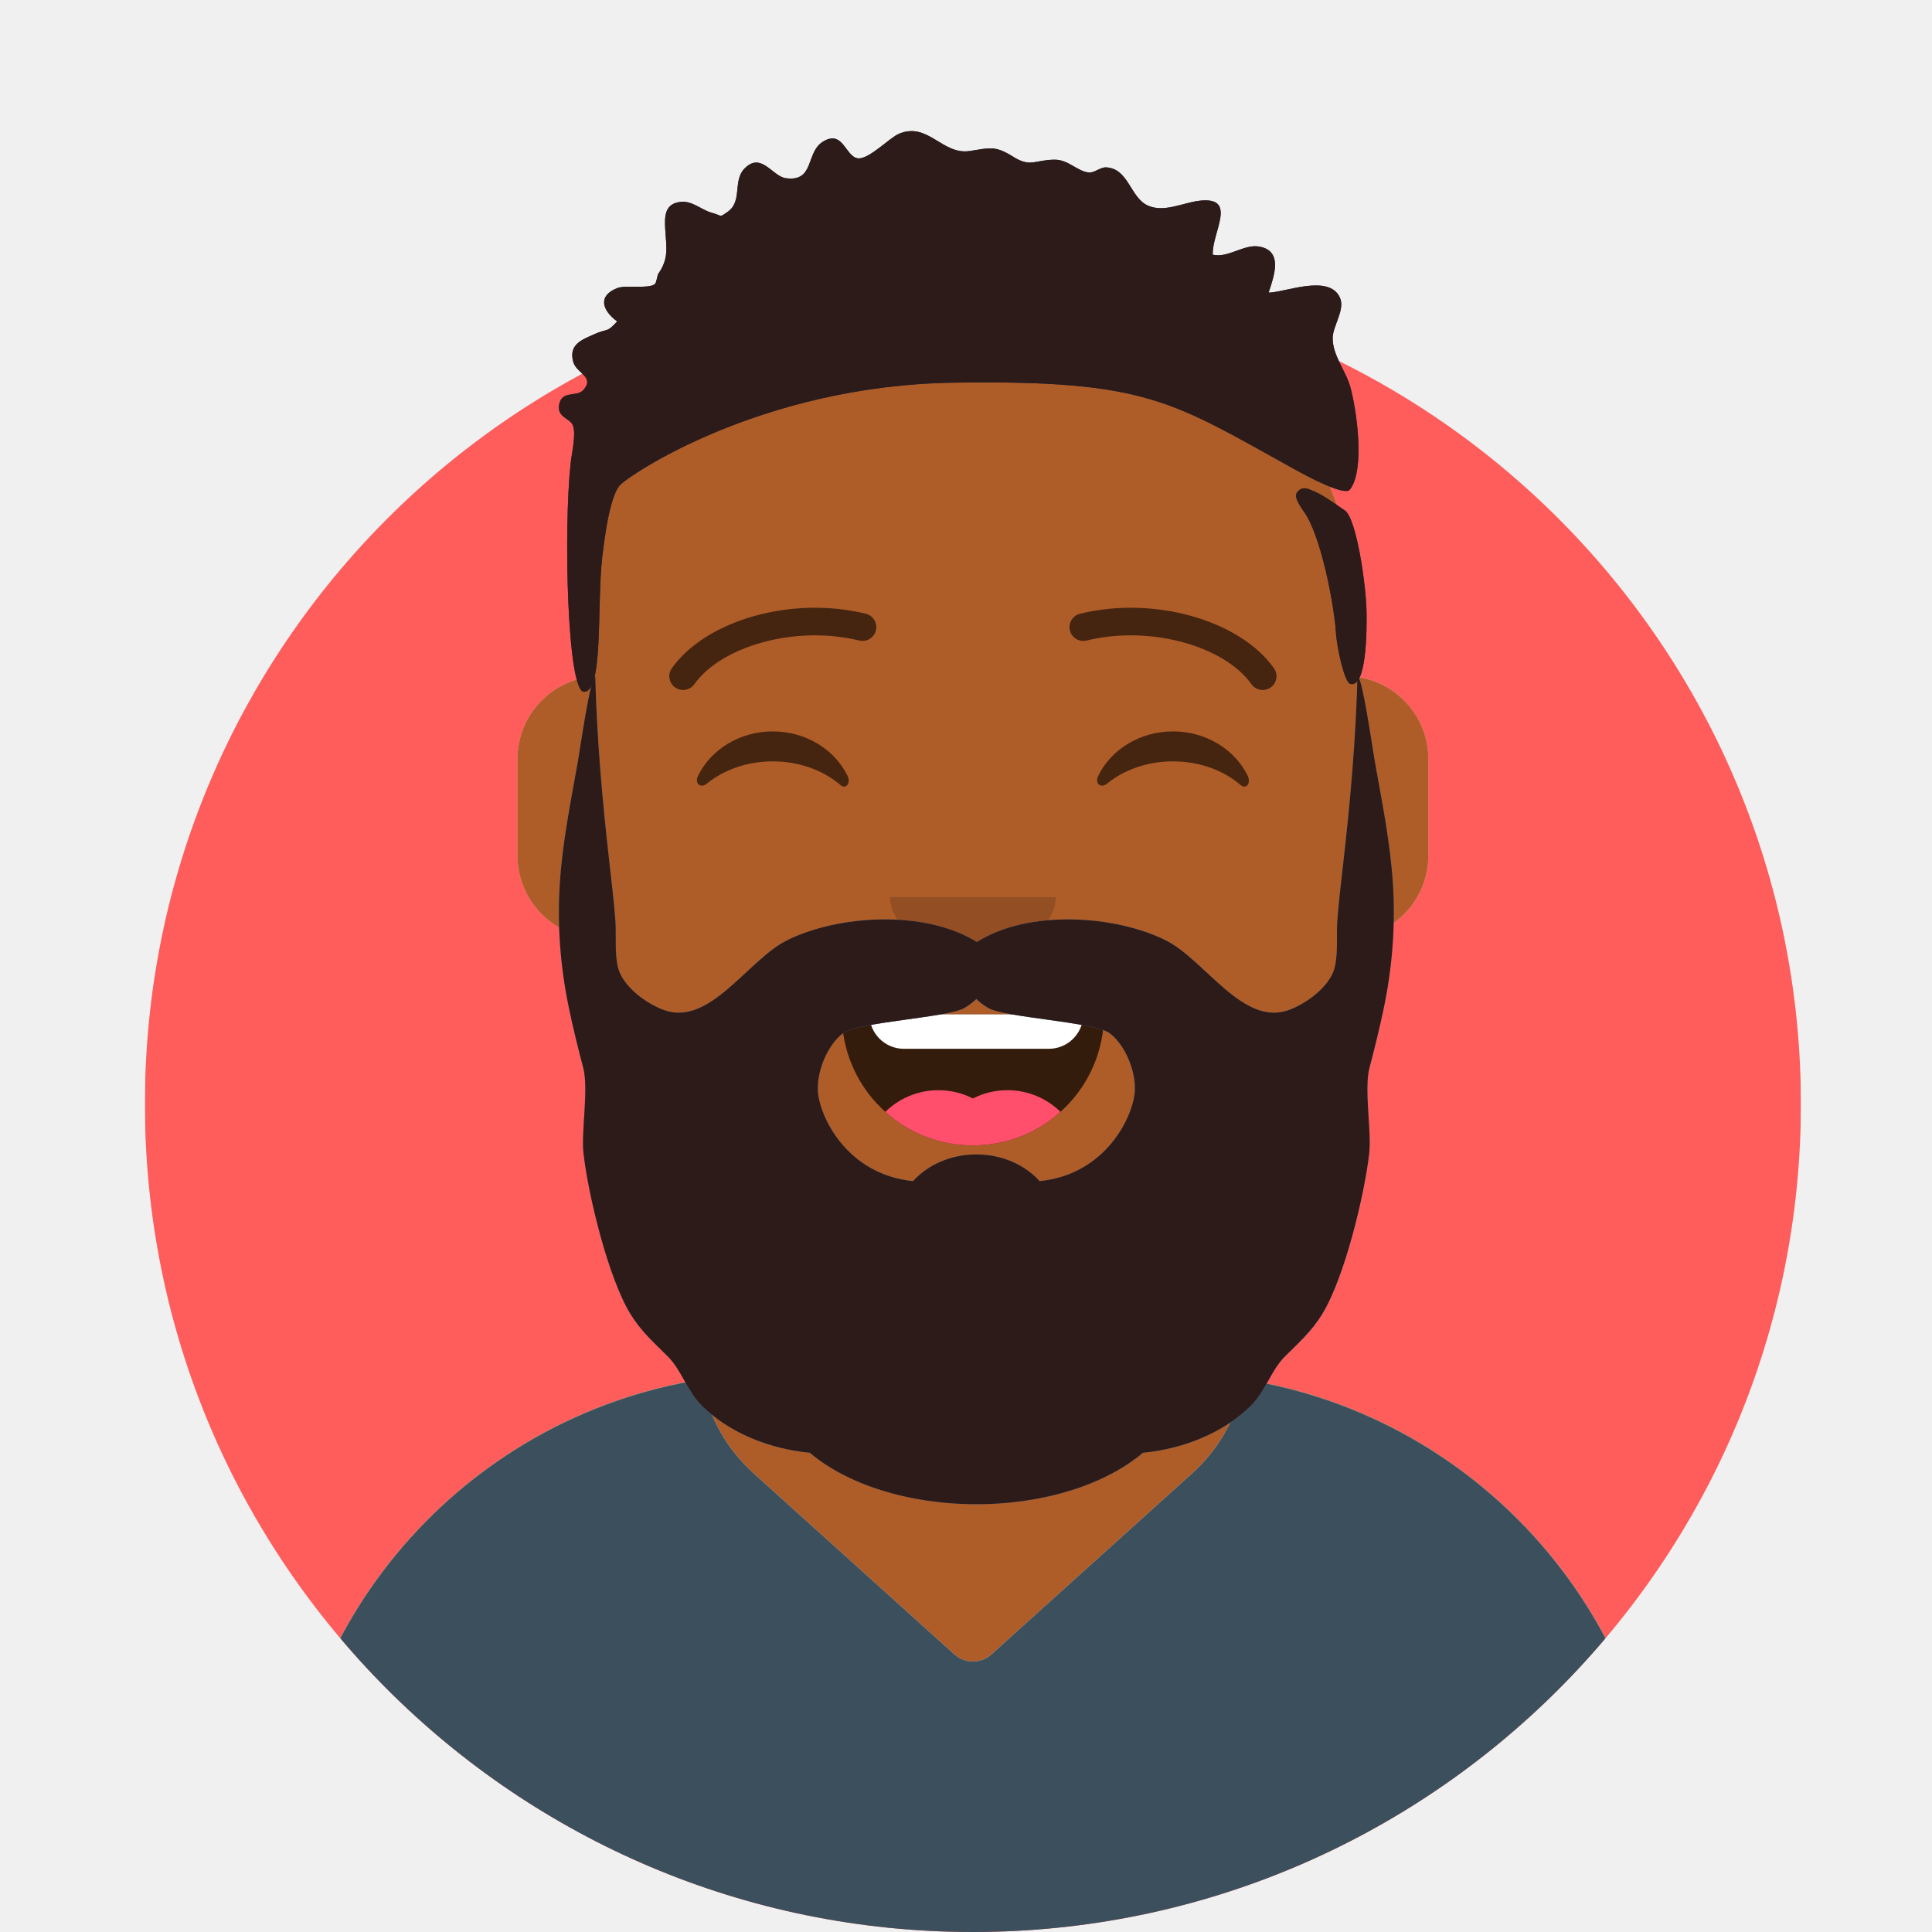
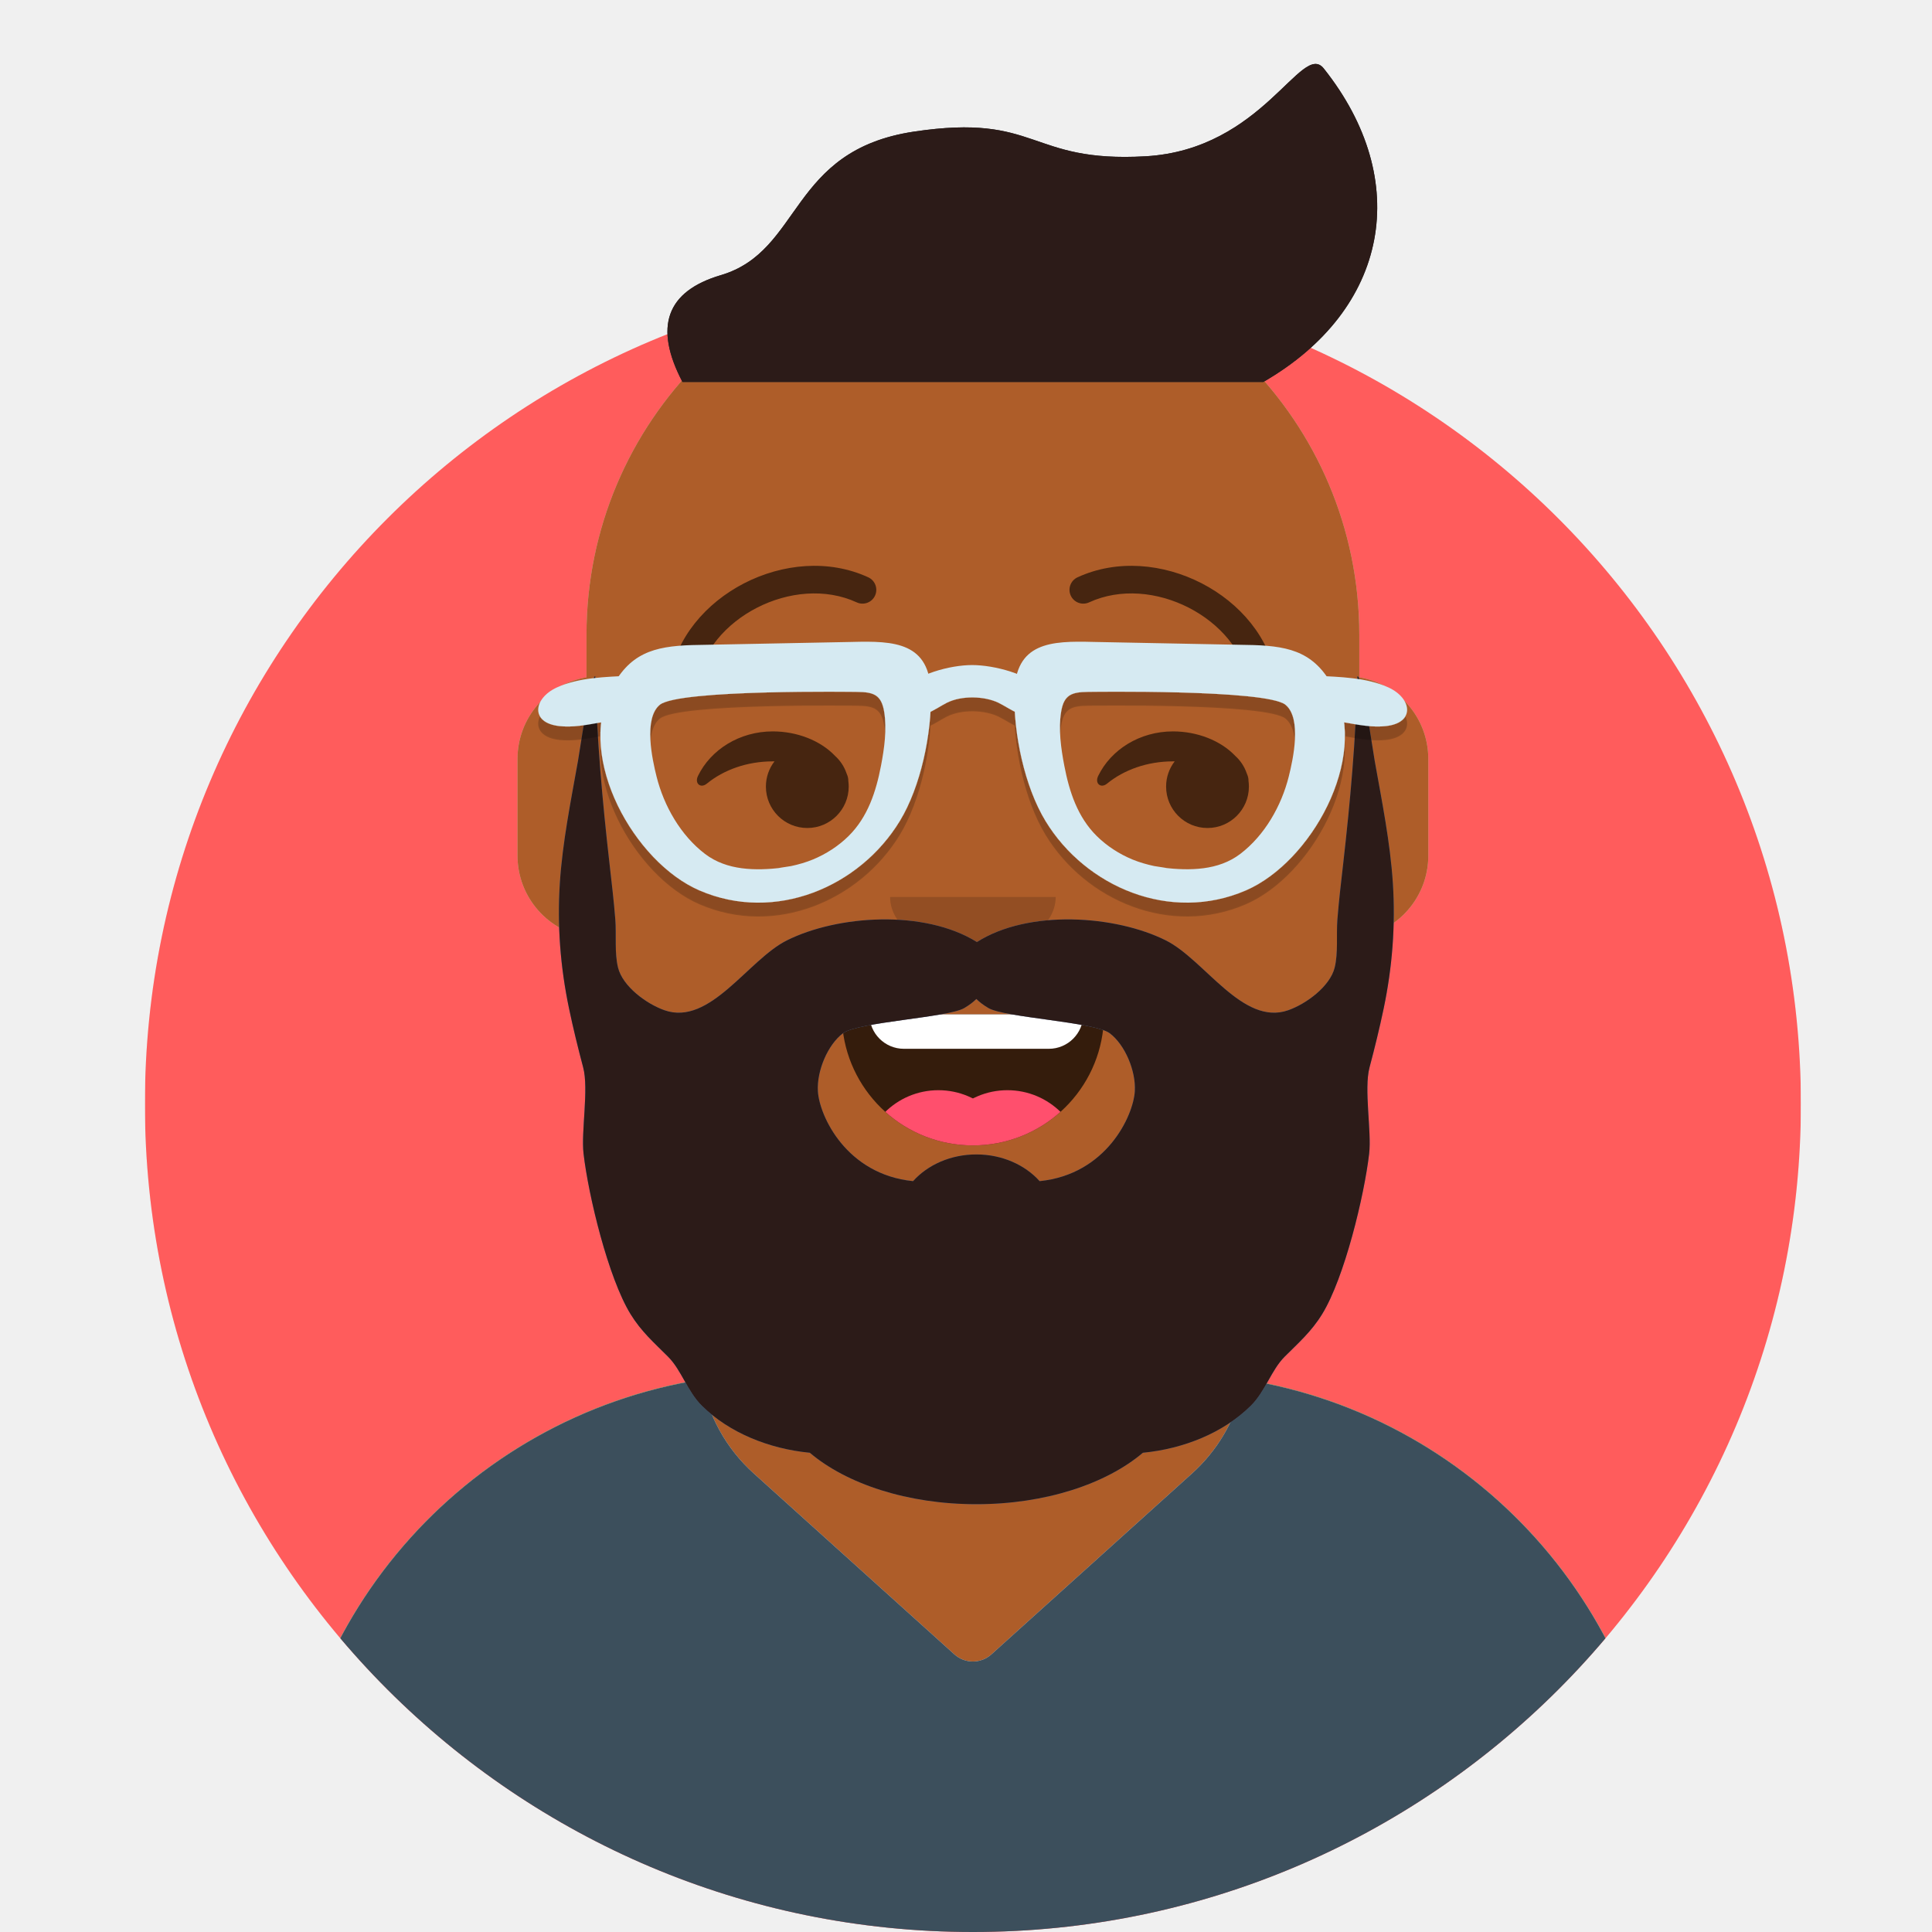
<svg xmlns="http://www.w3.org/2000/svg" xmlns:xlink="http://www.w3.org/1999/xlink" width="280px" height="280px" viewBox="-6 0 274 280" version="1.1">
-   <g id="x37" stroke="none" stroke-width="1" fill="none" fill-rule="evenodd">
+   <g id="x42" stroke="none" stroke-width="1" fill="none" fill-rule="evenodd">
    <defs>
-       <circle id="x17" cx="120" cy="120" r="120" />
-       <path id="x18" d="M12,160 C12,226.274 65.726,280 132,280 C198.274,280 252,226.274 252,160 L264,160 L264,-1.42108547e-14 L-3.19744231e-14,-1.42108547e-14 L-3.19744231e-14,160 L12,160 Z" />
+       <circle id="x21" cx="120" cy="120" r="120" />
+       <path id="x19" d="M12,160 C12,226.274 65.726,280 132,280 C198.274,280 252,226.274 252,160 L264,160 L264,-1.42108547e-14 L-3.19744231e-14,-1.42108547e-14 L-3.19744231e-14,160 L12,160 Z" />
      <path id="x23" d="M124,144.611 L124,163 L128,163 L128,163 C167.765,163 200,195.235 200,235 L200,244 L0,244 L0,235 C-4.86974701e-15,195.235 32.235,163 72,163 L72,163 L76,163 L76,144.611 C58.763,136.422 46.372,119.687 44.305,99.881 C38.48,99.058 34,94.052 34,88 L34,74 C34,68.054 38.325,63.118 44,62.166 L44,56 L44,56 C44,25.072 69.072,5.68137151e-15 100,0 L100,0 L100,0 C130.928,-5.68137151e-15 156,25.072 156,56 L156,62.166 C161.675,63.118 166,68.054 166,74 L166,88 C166,94.052 161.52,99.058 155.695,99.881 C153.628,119.687 141.237,136.422 124,144.611 Z" />
    </defs>
-     <g id="x35" transform="translate(-825,-1100)">
+     <g id="x40" transform="translate(-825,-1100)">
      <g transform="translate(825,1100)">
-         <g id="x31" stroke-width="1" fill-rule="evenodd" transform="translate(12,40)">
-           <mask id="x14" fill="#FFFFFF">
-             <use xlink:href="#x17" />
+         <g id="x36" stroke-width="1" fill-rule="evenodd" transform="translate(12,40)">
+           <mask id="x22" fill="#FFFFFF">
+             <use xlink:href="#x21" />
          </mask>
-           <use id="x30" fill="#E6E6E6" xlink:href="#x17" />
-           <g id="x33" mask="url('#x14')" fill="#FF5C5C">
-             <rect id="x34" x="0" y="0" width="240" height="240" />
+           <use id="x35" fill="#E6E6E6" xlink:href="#x21" />
+           <g id="x38" mask="url('#x22')" fill="#FF5C5C">
+             <rect id="x39" x="0" y="0" width="240" height="240" />
          </g>
        </g>
-         <mask id="x16" fill="#FFFFFF">
-           <use xlink:href="#x18" />
+         <mask id="x24" fill="#FFFFFF">
+           <use xlink:href="#x19" />
        </mask>
-         <g id="x36" stroke-width="1" fill-rule="evenodd" mask="url('#x16')">
-           <g id="x32" transform="translate(32,36)">
-             <mask id="x13" fill="#FFFFFF">
+         <g id="x41" stroke-width="1" fill-rule="evenodd" mask="url('#x24')">
+           <g id="x37" transform="translate(32,36)">
+             <mask id="x18" fill="#FFFFFF">
              <use xlink:href="#x23" />
            </mask>
            <use fill="#D0C6AC" xlink:href="#x23" />
-             <g id="py-avataaars-skin-dark_brown" mask="url('#x13')" fill="#AE5D29">
-               <g transform="translate(0,0)" id="x10">
+             <g id="py-avataaars-skin-dark_brown" mask="url('#x18')" fill="#AE5D29">
+               <g transform="translate(0,0)" id="x16">
                <rect x="0" y="0" width="264" height="280" />
              </g>
            </g>
-             <path id="x29" d="M156,79 L156,102 C156,132.928 130.928,158 100,158 C69.072,158 44,132.928 44,102 L44,79 L44,94 C44,124.928 69.072,150 100,150 C130.928,150 156,124.928 156,94 L156,79 Z" fill-opacity="0.1" fill="#000000" mask="url('#x13')" />
+             <path id="x34" d="M156,79 L156,102 C156,132.928 130.928,158 100,158 C69.072,158 44,132.928 44,102 L44,79 L44,94 C44,124.928 69.072,150 100,150 C130.928,150 156,124.928 156,94 L156,79 Z" fill-opacity="0.1" fill="#000000" mask="url('#x18')" />
          </g>
-           <g id="x53" transform="translate(0,170)">
+           <g id="x60" transform="translate(0,170)">
            <defs>
-               <path id="x19" d="M171.32,29.936 C205.706,35.367 232,65.139 232,101.052 L232,110 L32,110 L32,101.052 C32,65.138 58.294,35.366 92.682,29.936 C93.584,35.005 96.116,39.824 100.236,43.539 L100.236,43.539 L129.321,69.768 C130.843,71.14 133.157,71.14 134.679,69.768 L134.679,69.768 L163.764,43.539 C164.189,43.155 164.601,42.756 164.998,42.343 C168.414,38.787 170.517,34.452 171.32,29.936 Z" />
+               <path id="x20" d="M171.32,29.936 C205.706,35.367 232,65.139 232,101.052 L232,110 L32,110 L32,101.052 C32,65.138 58.294,35.366 92.682,29.936 C93.584,35.005 96.116,39.824 100.236,43.539 L100.236,43.539 L129.321,69.768 C130.843,71.14 133.157,71.14 134.679,69.768 L134.679,69.768 L163.764,43.539 C164.189,43.155 164.601,42.756 164.998,42.343 C168.414,38.787 170.517,34.452 171.32,29.936 Z" />
            </defs>
-             <mask id="x25" fill="#FFFFFF">
-               <use xlink:href="#x19" />
+             <mask id="x30" fill="#FFFFFF">
+               <use xlink:href="#x20" />
            </mask>
-             <use id="x52" fill="#E6E6E6" fill-rule="evenodd" xlink:href="#x19" />
-             <g id="x54" mask="url('#x25')" fill-rule="evenodd" fill="#3C4F5C">
-               <rect id="x55" x="0" y="0" width="264" height="110" />
+             <use id="x59" fill="#E6E6E6" fill-rule="evenodd" xlink:href="#x20" />
+             <g id="x61" mask="url('#x30')" fill-rule="evenodd" fill="#3C4F5C">
+               <rect id="x62" x="0" y="0" width="264" height="110" />
            </g>
          </g>
-           <g id="x51" transform="translate(76,82)" fill="#000000">
-             <g id="x43" transform="translate(2,52)">
+           <g id="x58" transform="translate(76,82)" fill="#000000">
+             <g id="x50" transform="translate(2,52)">
              <defs>
-                 <path id="x20" d="M35.118,15.128 C36.176,24.62 44.226,32 54,32 C63.804,32 71.874,24.574 72.892,15.04 C72.974,14.273 72.117,13 71.043,13 C56.149,13 44.738,13 37.087,13 C36.007,13 35.012,14.178 35.118,15.128 Z" />
-                 <rect id="x11" x="39" y="2" width="31" height="16" rx="5" />
+                 <path id="x17" d="M35.118,15.128 C36.176,24.62 44.226,32 54,32 C63.804,32 71.874,24.574 72.892,15.04 C72.974,14.273 72.117,13 71.043,13 C56.149,13 44.738,13 37.087,13 C36.007,13 35.012,14.178 35.118,15.128 Z" />
+                 <rect id="x28" x="39" y="2" width="31" height="16" rx="5" />
              </defs>
-               <mask id="x28" fill="#FFFFFF">
-                 <use xlink:href="#x20" />
+               <mask id="x31" fill="#FFFFFF">
+                 <use xlink:href="#x17" />
              </mask>
-               <use id="x42" fill-opacity="0.7" fill="#000000" fill-rule="evenodd" xlink:href="#x20" />
-               <use id="x41" stroke-width="1" fill-rule="evenodd" mask="url('#x28')" fill="#FFFFFF" xlink:href="#x11" />
-               <g id="x40" stroke-width="1" fill-rule="evenodd" mask="url('#x28')" fill="#FF4F6D">
+               <use id="x49" fill-opacity="0.7" fill="#000000" fill-rule="evenodd" xlink:href="#x17" />
+               <use id="x48" stroke-width="1" fill-rule="evenodd" mask="url('#x31')" fill="#FFFFFF" xlink:href="#x28" />
+               <g id="x47" stroke-width="1" fill-rule="evenodd" mask="url('#x31')" fill="#FF4F6D">
                <g transform="translate(38,24)">
                  <circle cx="11" cy="11" r="11" />
                  <circle cx="21" cy="11" r="11" />
                </g>
              </g>
            </g>
-             <g id="x39" transform="translate(28,40)" fill-opacity="0.16">
-               <path id="x38" d="M16,8 C16,12.418 21.373,16 28,16 L28,16 C34.627,16 40,12.418 40,8" />
+             <g id="x46" transform="translate(28,40)" fill-opacity="0.16">
+               <path id="x45" d="M16,8 C16,12.418 21.373,16 28,16 L28,16 C34.627,16 40,12.418 40,8" />
            </g>
-             <g id="x46" transform="translate(0,8)" fill-opacity="0.6">
-               <path id="x45" d="M16.16,22.447 C18.007,18.649 22.164,16 26.998,16 C31.814,16 35.959,18.63 37.815,22.407 C38.367,23.529 37.582,24.447 36.791,23.767 C34.34,21.66 30.859,20.344 26.998,20.344 C23.257,20.344 19.874,21.579 17.438,23.572 C16.547,24.3 15.62,23.558 16.16,22.447 Z" />
-               <path id="x44" d="M74.16,22.447 C76.007,18.649 80.164,16 84.998,16 C89.814,16 93.959,18.63 95.815,22.407 C96.367,23.529 95.582,24.447 94.791,23.767 C92.34,21.66 88.859,20.344 84.998,20.344 C81.257,20.344 77.874,21.579 75.438,23.572 C74.547,24.3 73.62,23.558 74.16,22.447 Z" />
+             <g id="x53" transform="translate(0,8)" fill-opacity="0.6">
+               <path id="x52" d="M27.241,20.346 C26.463,21.357 26,22.625 26,24 C26,27.314 28.686,30 32,30 C35.314,30 38,27.314 38,24 C38,23.71 37.979,23.424 37.94,23.145 C37.947,22.923 37.91,22.671 37.815,22.407 C37.77,22.281 37.722,22.157 37.671,22.035 C37.337,21.072 36.765,20.22 36.025,19.551 C33.899,17.317 30.506,16 26.998,16 C22.164,16 18.007,18.649 16.16,22.447 C15.62,23.558 16.547,24.3 17.438,23.572 C19.874,21.579 23.257,20.344 26.998,20.344 C27.079,20.344 27.16,20.344 27.241,20.346 Z" />
+               <path id="x51" d="M85.241,20.346 C84.463,21.357 84,22.625 84,24 C84,27.314 86.686,30 90,30 C93.314,30 96,27.314 96,24 C96,23.71 95.979,23.424 95.94,23.145 C95.947,22.923 95.91,22.671 95.815,22.407 C95.77,22.281 95.722,22.157 95.671,22.035 C95.337,21.072 94.765,20.22 94.025,19.551 C91.899,17.317 88.506,16 84.998,16 C80.164,16 76.007,18.649 74.16,22.447 C73.62,23.558 74.547,24.3 75.438,23.572 C77.874,21.579 81.257,20.344 84.998,20.344 C85.079,20.344 85.16,20.344 85.241,20.346 Z" />
            </g>
-             <g id="x50" fill-opacity="0.6">
-               <g id="x49" transform="translate(12,6)">
-                 <path id="x48" d="M3.63,11.159 C7.545,5.65 18.278,2.561 27.523,4.831 C28.596,5.095 29.679,4.439 29.942,3.366 C30.206,2.293 29.55,1.21 28.477,0.947 C17.74,-1.69 5.312,1.887 0.37,8.841 C-0.27,9.742 -0.059,10.99 0.841,11.63 C1.742,12.27 2.99,12.059 3.63,11.159 Z" fill-rule="nonzero" />
-                 <path id="x47" d="M61.63,11.159 C65.545,5.65 76.278,2.561 85.523,4.831 C86.596,5.095 87.679,4.439 87.942,3.366 C88.206,2.293 87.55,1.21 86.477,0.947 C75.74,-1.69 63.312,1.887 58.37,8.841 C57.73,9.742 57.941,10.99 58.841,11.63 C59.742,12.27 60.99,12.059 61.63,11.159 Z" fill-rule="nonzero" transform="translate(73.00015, 6.039198) scale(-1, 1) translate(-73.00015, -6.039198)" />
+             <g id="x57" fill-opacity="0.6">
+               <g id="x56" transform="translate(12,0)">
+                 <path id="x55" d="M3.976,17.128 C5.471,7.605 18.059,1.109 27.164,5.301 C28.167,5.763 29.355,5.324 29.817,4.321 C30.279,3.318 29.84,2.13 28.836,1.668 C17.349,-3.622 1.936,4.332 0.024,16.507 C-0.147,17.599 0.599,18.622 1.69,18.794 C2.781,18.965 3.804,18.219 3.976,17.128 Z" fill-rule="nonzero" />
+                 <path id="x54" d="M61.976,17.128 C63.471,7.605 76.059,1.109 85.164,5.301 C86.167,5.763 87.355,5.324 87.817,4.321 C88.279,3.318 87.84,2.13 86.836,1.668 C75.349,-3.622 59.936,4.332 58.024,16.507 C57.853,17.599 58.599,18.622 59.69,18.794 C60.781,18.965 61.804,18.219 61.976,17.128 Z" fill-rule="nonzero" transform="translate(73.0001, 9.410436) scale(-1, 1) translate(-73.0001, -9.410436)" />
              </g>
            </g>
          </g>
          <g id="x0" stroke-width="1" fill-rule="evenodd">
            <defs>
-               <rect id="x15" x="0" y="0" width="264" height="280" />
-               <path id="x21" d="M65.18,77.737 C67.363,76.105 80.407,75.479 82.758,74.089 C83.492,73.655 84.061,73.216 84.5,72.78 C84.939,73.216 85.509,73.655 86.242,74.089 C88.593,75.479 101.637,76.105 103.82,77.737 C106.03,79.391 107.644,83.185 107.467,86.151 C107.255,89.71 103.361,98.203 93.672,99.181 C91.558,96.828 88.237,95.31 84.5,95.31 C80.763,95.31 77.442,96.828 75.328,99.181 C65.639,98.203 61.745,89.71 61.533,86.151 C61.357,83.185 62.97,79.391 65.18,77.737 M103.142,94.906 C103.143,94.906 103.145,94.905 103.146,94.905 C103.144,94.905 103.143,94.906 103.142,94.906 M65.845,94.901 C65.849,94.903 65.857,94.906 65.862,94.908 C65.857,94.906 65.851,94.903 65.845,94.901 M144.863,55.985 C144.474,50.03 143.278,44.152 142.234,38.286 C141.953,36.707 140.424,26 139.735,26 C139.502,35.109 138.702,44.08 137.67,53.139 C137.361,55.848 137.038,58.556 136.825,61.274 C136.654,63.47 136.96,66.122 136.428,68.246 C135.749,70.952 132.348,73.478 129.703,74.411 C123.103,76.737 117.598,67.108 111.961,64.291 C104.643,60.635 92.064,59.764 84.582,64.53 C76.936,59.764 64.357,60.635 57.039,64.291 C51.402,67.108 45.897,76.737 39.297,74.411 C36.652,73.478 33.25,70.952 32.572,68.246 C32.04,66.122 32.346,63.47 32.175,61.274 C31.962,58.556 31.639,55.848 31.33,53.139 C30.298,44.08 29.497,35.109 29.265,26 C28.576,26 27.047,36.707 26.766,38.286 C25.722,44.152 24.526,50.03 24.138,55.985 C23.739,62.105 24.215,68.167 25.47,74.163 C26.069,77.028 26.769,79.876 27.519,82.704 C28.353,85.847 27.199,91.966 27.572,95.192 C28.279,101.296 31.154,113.2 34.383,118.451 C35.944,120.989 37.773,122.574 39.816,124.619 C41.783,126.588 42.604,129.64 44.726,131.737 C48.682,135.645 54.446,137.971 60.366,138.543 C65.677,143.05 74.506,146 84.5,146 C94.495,146 103.323,143.05 108.635,138.543 C114.554,137.971 120.318,135.645 124.274,131.737 C126.396,129.64 127.217,126.588 129.184,124.619 C131.226,122.574 133.056,120.989 134.617,118.451 C137.846,113.2 140.721,101.296 141.428,95.192 C141.801,91.966 140.647,85.847 141.481,82.704 C142.232,79.876 142.931,77.028 143.531,74.163 C144.785,68.167 145.261,62.105 144.863,55.985 Z" />
-               <path id="x22" d="M185.832,73.929 C187.589,74.917 188.98,84.828 189.048,88.618 C189.09,90.956 189.127,99.874 186.654,99.103 C185.901,98.868 184.752,94.147 184.588,91.384 C184.425,88.621 182.855,79.22 180.447,74.895 C179.896,73.906 178.321,72.171 179.002,71.335 C179.846,70.298 180.666,70.9 181.697,71.315 C182.812,71.764 185.634,73.818 185.832,73.929 Z M186.637,70.957 C185.891,71.919 180.796,69.218 178.671,68.044 C160.826,58.184 157.362,55.049 129.246,55.458 C101.13,55.867 81.867,69.04 80.784,70.387 C80.03,71.325 79.068,73.828 78.276,80.801 C77.485,87.773 78.495,100.278 75.63,100.263 C73.192,100.25 72.661,76.477 73.714,67.046 C73.875,65.598 74.498,63.008 74.047,61.706 C73.653,60.568 71.725,60.571 72.033,58.675 C72.383,56.517 74.558,57.589 75.506,56.557 C77.301,54.603 74.532,54.14 74.073,52.431 C73.391,49.889 75.363,49.234 77.14,48.431 C79.106,47.544 78.85,48.323 80.446,46.585 C78.315,45.022 77.544,42.894 80.462,41.752 C81.702,41.267 84.927,41.909 85.898,41.18 C86.151,40.99 86.251,39.901 86.407,39.678 C87.958,37.459 87.576,35.853 87.418,33.362 C87.289,31.324 87.306,29.453 89.747,29.25 C91.375,29.114 92.699,30.444 94.158,30.836 C95.777,31.271 95.169,31.588 96.437,30.715 C98.663,29.182 97.148,26.194 98.913,24.412 C101.336,21.966 102.924,25.551 104.869,25.822 C109.091,26.41 107.736,22.122 110.236,20.55 C113.224,18.674 113.513,22.801 115.379,22.948 C116.996,23.075 119.908,19.955 121.317,19.373 C125.5,17.647 127.572,22.504 131.554,21.884 C134.443,21.435 135.223,21.068 137.831,22.712 C140.362,24.307 140.963,23.166 143.829,23.144 C145.854,23.128 147.094,24.82 148.788,24.997 C149.632,25.085 150.441,24.205 151.348,24.26 C154.585,24.457 154.79,28.643 157.362,29.796 C159.712,30.849 162.474,29.369 164.807,29.095 C170.497,28.428 166.6,33.743 166.761,36.915 C168.994,37.436 171.262,35.351 173.485,35.735 C176.987,36.339 175.665,39.968 174.853,42.414 C177.28,42.371 183.613,39.678 185.185,43.122 C185.995,44.898 184.107,47.269 184.138,49.074 C184.181,51.616 186.049,53.719 186.709,56.124 C187.601,59.371 188.872,68.074 186.637,70.957 Z" />
+               <rect id="x27" x="0" y="0" width="264" height="280" />
+               <path id="x25" d="M90.91,55.361 L175.086,55.361 C193.333,44.834 196.759,26.151 183.85,9.926 C180.636,5.887 175.086,21.676 158.029,22.65 C140.971,23.625 142.609,16.35 124.458,19.074 C106.306,21.798 108.312,36.378 96.467,39.877 C88.571,42.209 86.719,47.371 90.91,55.361 Z" />
+               <filter id="x43" x="-0.8%" y="-2.0%" width="101.5%" height="108.0%" filterUnits="objectBoundingBox">
+                 <feOffset dx="0" dy="2" in="SourceAlpha" result="shadowOffsetOuter1" />
+                 <feColorMatrix values="0 0 0 0 0 0 0 0 0 0 0 0 0 0 0 0 0 0 0.16 0" type="matrix" in="shadowOffsetOuter1" result="shadowMatrixOuter1" />
+                 <feMerge>
+                   <feMergeNode in="shadowMatrixOuter1" />
+                   <feMergeNode in="SourceGraphic" />
+                 </feMerge>
+               </filter>
            </defs>
-             <mask id="x26" fill="#FFFFFF">
-               <use xlink:href="#x15" />
+             <mask id="x32" fill="#FFFFFF">
+               <use xlink:href="#x27" />
            </mask>
            <g id="x1" />
-             <g id="x4" mask="url('#x26')">
+             <g id="x3" mask="url('#x32')">
              <g transform="translate(-1,0)">
-                 <g id="x9" transform="translate(49,72)">
+                 <g id="x8" transform="translate(49,72)">
                  <defs>
-                     <path id="x12" d="M65.18,77.737 C67.363,76.105 80.407,75.479 82.758,74.089 C83.492,73.655 84.061,73.216 84.5,72.78 C84.939,73.216 85.509,73.655 86.242,74.089 C88.593,75.479 101.637,76.105 103.82,77.737 C106.03,79.391 107.644,83.185 107.467,86.151 C107.255,89.71 103.361,98.203 93.672,99.181 C91.558,96.828 88.237,95.31 84.5,95.31 C80.763,95.31 77.442,96.828 75.328,99.181 C65.639,98.203 61.745,89.71 61.533,86.151 C61.357,83.185 62.97,79.391 65.18,77.737 M103.142,94.906 C103.143,94.906 103.145,94.905 103.146,94.905 C103.144,94.905 103.143,94.906 103.142,94.906 M65.845,94.901 C65.849,94.903 65.857,94.906 65.862,94.908 C65.857,94.906 65.851,94.903 65.845,94.901 M144.863,55.985 C144.474,50.03 143.278,44.152 142.234,38.286 C141.953,36.707 140.424,26 139.735,26 C139.502,35.109 138.702,44.08 137.67,53.139 C137.361,55.848 137.038,58.556 136.825,61.274 C136.654,63.47 136.96,66.122 136.428,68.246 C135.749,70.952 132.348,73.478 129.703,74.411 C123.103,76.737 117.598,67.108 111.961,64.291 C104.643,60.635 92.064,59.764 84.582,64.53 C76.936,59.764 64.357,60.635 57.039,64.291 C51.402,67.108 45.897,76.737 39.297,74.411 C36.652,73.478 33.25,70.952 32.572,68.246 C32.04,66.122 32.346,63.47 32.175,61.274 C31.962,58.556 31.639,55.848 31.33,53.139 C30.298,44.08 29.497,35.109 29.265,26 C28.576,26 27.047,36.707 26.766,38.286 C25.722,44.152 24.526,50.03 24.138,55.985 C23.739,62.105 24.215,68.167 25.47,74.163 C26.069,77.028 26.769,79.876 27.519,82.704 C28.353,85.847 27.199,91.966 27.572,95.192 C28.279,101.296 31.154,113.2 34.383,118.451 C35.944,120.989 37.773,122.574 39.816,124.619 C41.783,126.588 42.604,129.64 44.726,131.737 C48.682,135.645 54.446,137.971 60.366,138.543 C65.677,143.05 74.506,146 84.5,146 C94.495,146 103.323,143.05 108.635,138.543 C114.554,137.971 120.318,135.645 124.274,131.737 C126.396,129.64 127.217,126.588 129.184,124.619 C131.226,122.574 133.056,120.989 134.617,118.451 C137.846,113.2 140.721,101.296 141.428,95.192 C141.801,91.966 140.647,85.847 141.481,82.704 C142.232,79.876 142.931,77.028 143.531,74.163 C144.785,68.167 145.261,62.105 144.863,55.985 Z" />
+                     <path id="x26" d="M65.18,77.737 C67.363,76.105 80.407,75.479 82.758,74.089 C83.492,73.655 84.061,73.216 84.5,72.78 C84.939,73.216 85.509,73.655 86.242,74.089 C88.593,75.479 101.637,76.105 103.82,77.737 C106.03,79.391 107.644,83.185 107.467,86.151 C107.255,89.71 103.361,98.203 93.672,99.181 C91.558,96.828 88.237,95.31 84.5,95.31 C80.763,95.31 77.442,96.828 75.328,99.181 C65.639,98.203 61.745,89.71 61.533,86.151 C61.357,83.185 62.97,79.391 65.18,77.737 M103.142,94.906 C103.143,94.906 103.145,94.905 103.146,94.905 C103.144,94.905 103.143,94.906 103.142,94.906 M65.845,94.901 C65.849,94.903 65.857,94.906 65.862,94.908 C65.857,94.906 65.851,94.903 65.845,94.901 M144.863,55.985 C144.474,50.03 143.278,44.152 142.234,38.286 C141.953,36.707 140.424,26 139.735,26 C139.502,35.109 138.702,44.08 137.67,53.139 C137.361,55.848 137.038,58.556 136.825,61.274 C136.654,63.47 136.96,66.122 136.428,68.246 C135.749,70.952 132.348,73.478 129.703,74.411 C123.103,76.737 117.598,67.108 111.961,64.291 C104.643,60.635 92.064,59.764 84.582,64.53 C76.936,59.764 64.357,60.635 57.039,64.291 C51.402,67.108 45.897,76.737 39.297,74.411 C36.652,73.478 33.25,70.952 32.572,68.246 C32.04,66.122 32.346,63.47 32.175,61.274 C31.962,58.556 31.639,55.848 31.33,53.139 C30.298,44.08 29.497,35.109 29.265,26 C28.576,26 27.047,36.707 26.766,38.286 C25.722,44.152 24.526,50.03 24.138,55.985 C23.739,62.105 24.215,68.167 25.47,74.163 C26.069,77.028 26.769,79.876 27.519,82.704 C28.353,85.847 27.199,91.966 27.572,95.192 C28.279,101.296 31.154,113.2 34.383,118.451 C35.944,120.989 37.773,122.574 39.816,124.619 C41.783,126.588 42.604,129.64 44.726,131.737 C48.682,135.645 54.446,137.971 60.366,138.543 C65.677,143.05 74.506,146 84.5,146 C94.495,146 103.323,143.05 108.635,138.543 C114.554,137.971 120.318,135.645 124.274,131.737 C126.396,129.64 127.217,126.588 129.184,124.619 C131.226,122.574 133.056,120.989 134.617,118.451 C137.846,113.2 140.721,101.296 141.428,95.192 C141.801,91.966 140.647,85.847 141.481,82.704 C142.232,79.876 142.931,77.028 143.531,74.163 C144.785,68.167 145.261,62.105 144.863,55.985 Z" />
                  </defs>
-                   <mask id="x27" fill="#FFFFFF">
-                     <use xlink:href="#x12" />
+                   <mask id="x29" fill="#FFFFFF">
+                     <use xlink:href="#x26" />
                  </mask>
-                   <use id="x8" fill="#5E7AA9" fill-rule="evenodd" xlink:href="#x12" />
-                   <g id="x56" mask="url('#x27')" fill="#2C1B18">
-                     <g transform="translate(-32,0)" id="x7">
+                   <use id="x7" fill="#5E7AA9" fill-rule="evenodd" xlink:href="#x26" />
+                   <g id="x63" mask="url('#x29')" fill="#2C1B18">
+                     <g transform="translate(-32,0)" id="x6">
                      <rect x="0" y="0" width="264" height="244" />
                    </g>
                  </g>
                </g>
-                 <g id="x2" stroke-width="1" fill-rule="evenodd" transform="translate(1,0)">
-                   <mask id="x24" fill="#FFFFFF">
-                     <use xlink:href="#x22" />
-                   </mask>
-                   <use id="x3" fill="#2E3257" xlink:href="#x22" />
-                   <g id="x5" mask="url('#x24')" fill="#2C1B18">
-                     <g transform="translate(0,0) " id="x6">
-                       <rect x="0" y="0" width="264" height="280" />
-                     </g>
+                 <mask id="x33" fill="#FFFFFF">
+                   <use xlink:href="#x25" />
+                 </mask>
+                 <use id="x2" stroke="none" fill="#252E32" fill-rule="evenodd" xlink:href="#x25" />
+                 <g id="x4" mask="url('#x33')" fill="#2C1B18">
+                   <g transform="translate(0,0) " id="x5">
+                     <rect x="0" y="0" width="264" height="280" />
+                   </g>
+                 </g>
+                 <g id="x15" fill="none" transform="translate(62,85)" stroke-width="1">
+                   <defs>
+                     <filter id="x44" x="-0.8%" y="-2.4%" width="101.5%" height="109.8%" filterUnits="objectBoundingBox">
+                       <feOffset dx="0" dy="2" in="SourceAlpha" result="shadowOffsetOuter1" />
+                       <feColorMatrix values="0 0 0 0 0 0 0 0 0 0 0 0 0 0 0 0 0 0 0.2 0" type="matrix" in="shadowOffsetOuter1" result="shadowMatrixOuter1" />
+                       <feMerge>
+                         <feMergeNode in="shadowMatrixOuter1" />
+                         <feMergeNode in="SourceGraphic" />
+                       </feMerge>
+                     </filter>
+                   </defs>
+                   <g id="x9" filter="url('#x44')" transform="translate(8,8)" fill="#D6EAF2">
+                     <path id="x14" d="M46.249,7.275 C48.621,7.298 49.742,7.692 50.146,10.165 C50.555,12.671 50.157,15.487 49.685,17.955 C48.965,21.723 47.767,25.415 44.978,28.169 C43.508,29.619 41.717,30.775 39.811,31.564 C38.799,31.983 37.73,32.286 36.661,32.516 C36.349,32.583 33.682,32.95 35.318,32.764 C31.501,33.199 27.36,33.182 24.172,30.753 C20.64,28.06 18.22,23.8 17.157,19.556 C16.534,17.073 15.226,11.134 17.616,9.149 C20.353,6.875 46.249,7.275 46.249,7.275 L46.249,7.275 Z M22.218,0.49 C16.777,0.678 13.147,1.634 10.463,7.069 C5.546,17.03 13.963,31.969 23.352,36.039 C34.329,40.799 46.592,35.532 52.396,26.006 C55.469,20.962 57.022,13.323 56.922,7.504 C56.795,0.076 51.607,-0.13 45.509,0.034 L22.218,0.49 Z" />
+                     <path id="x13" d="M79.681,7.273 C77.309,7.295 76.188,7.689 75.784,10.163 C75.374,12.668 75.772,15.485 76.244,17.952 C76.965,21.72 78.163,25.412 80.952,28.166 C82.421,29.616 84.213,30.772 86.119,31.562 C87.131,31.981 88.2,32.284 89.268,32.513 C89.581,32.58 92.247,32.948 90.612,32.761 C94.429,33.197 98.57,33.179 101.757,30.75 C105.29,28.058 107.709,23.798 108.773,19.554 C109.396,17.071 110.703,11.132 108.314,9.147 C105.576,6.872 79.681,7.273 79.681,7.273 L79.681,7.273 Z M103.712,0.488 C109.152,0.675 112.783,1.632 115.466,7.067 C120.384,17.028 111.967,31.966 102.577,36.037 C91.6,40.797 79.338,35.529 73.534,26.004 C70.461,20.96 68.907,13.321 69.007,7.501 C69.135,0.074 74.323,-0.132 80.421,0.032 L103.712,0.488 Z" />
+                     <path id="x12" d="M13.197,4.927 C9.785,5.118 5.886,5.164 2.69,6.639 C-0.695,8.201 -1.218,11.739 3.049,12.226 C4.971,12.446 6.895,12.083 8.787,11.745 C10.337,11.468 12.442,11.558 13.906,10.966 C16.636,9.862 16.46,4.74 13.197,4.927" />
+                     <path id="x11" d="M112.735,4.927 C116.147,5.118 120.046,5.164 123.242,6.639 C126.626,8.201 127.149,11.739 122.882,12.226 C120.961,12.446 119.037,12.083 117.144,11.745 C115.595,11.468 113.49,11.558 112.025,10.966 C109.296,9.862 109.471,4.74 112.735,4.927" />
+                     <path id="x10" d="M73.109,7.013 C71.163,4.713 66.091,3.385 62.891,3.385 C59.691,3.385 54.768,4.713 52.822,7.013 C51.841,8.172 51.807,9.724 53.508,10.451 C55.626,11.357 57.517,9.714 59.213,8.855 C61.381,7.757 64.712,7.877 66.719,8.855 C68.427,9.688 70.305,11.357 72.423,10.451 C74.124,9.724 74.091,8.172 73.109,7.013" />
                  </g>
                </g>
              </g>
            </g>
          </g>
        </g>
      </g>
    </g>
  </g>
</svg>
